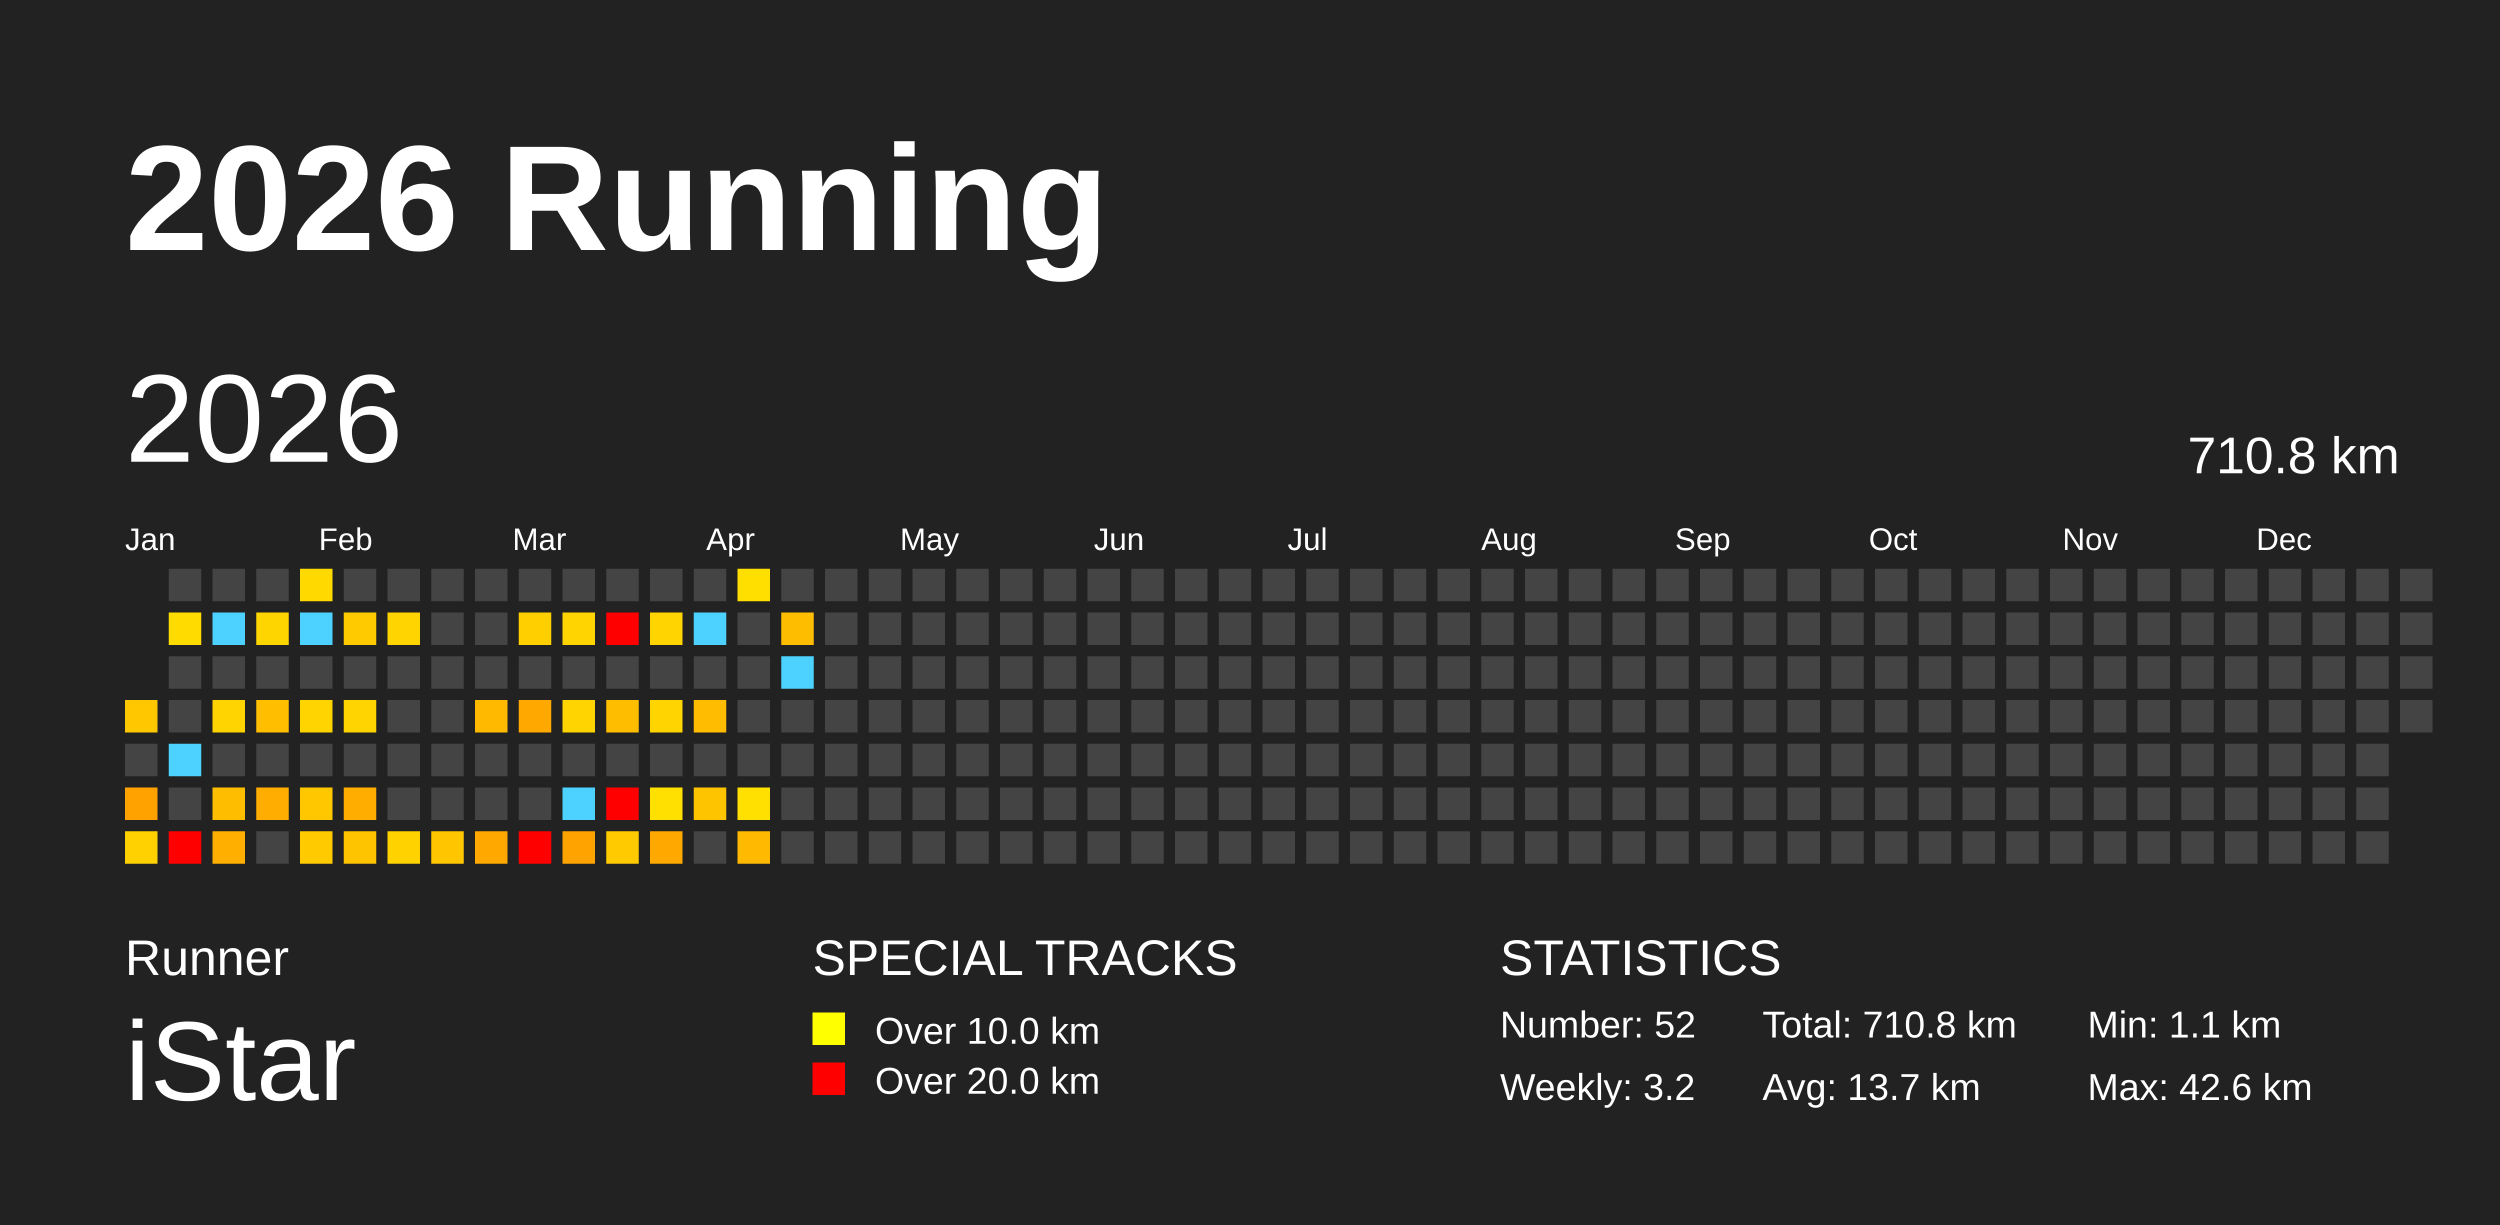
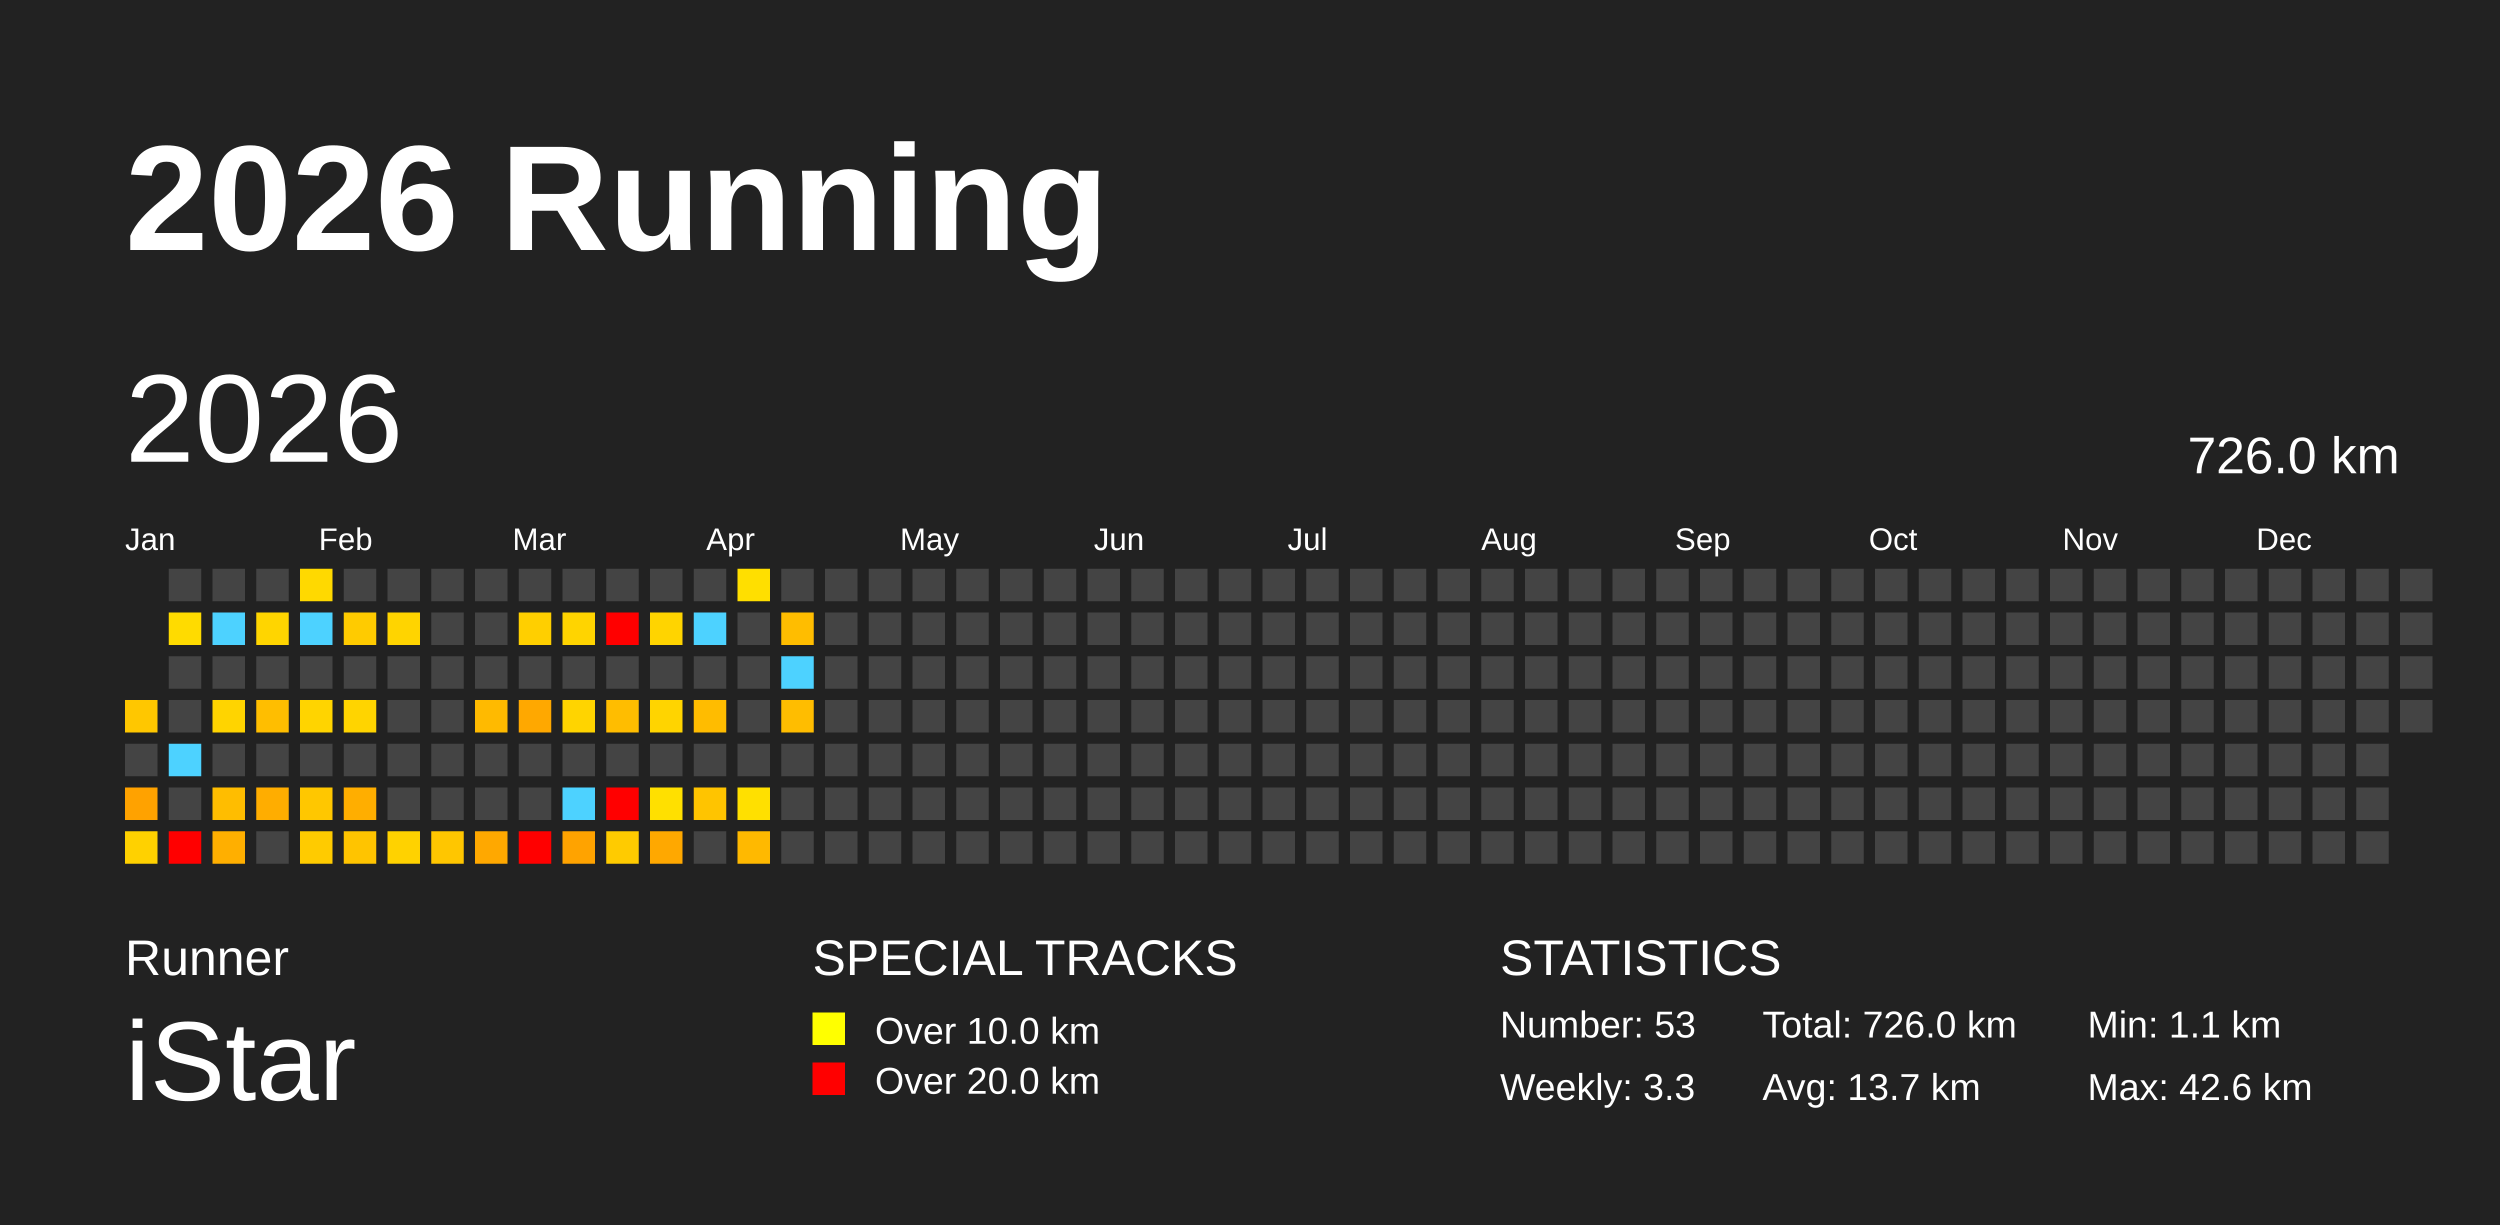
<svg xmlns="http://www.w3.org/2000/svg" baseProfile="full" height="98mm" version="1.1" viewBox="0,0,200,98" width="200mm">
  <defs />
  <rect fill="#222222" height="98" width="200" x="0" y="0" />
  <text fill="#FFFFFF" style="font-size:12px; font-family:Arial; font-weight:bold;" x="10" y="20">2026 Running</text>
  <text fill="#FFFFFF" style="font-size:4px; font-family:Arial" x="10" y="78">Runner</text>
  <text fill="#FFFFFF" style="font-size:9px; font-family:Arial" x="10" y="88">iStar</text>
  <text fill="#FFFFFF" style="font-size:4px; font-family:Arial" x="65" y="78">SPECIAL TRACKS</text>
  <rect fill="yellow" height="2.6" width="2.6" x="65" y="81" />
  <text fill="#FFFFFF" style="font-size:3px; font-family:Arial" x="70" y="83.5">Over 10.0 km</text>
  <rect fill="red" height="2.6" width="2.6" x="65" y="85" />
  <text fill="#FFFFFF" style="font-size:3px; font-family:Arial" x="70" y="87.5">Over 20.0 km</text>
  <text fill="#FFFFFF" style="font-size:4px; font-family:Arial" x="120" y="78">STATISTICS</text>
-   <text fill="#FFFFFF" style="font-size:3px; font-family:Arial" x="120" y="83">Number: 52</text>
-   <text fill="#FFFFFF" style="font-size:3px; font-family:Arial" x="120" y="88">Weekly: 3.2</text>
-   <text fill="#FFFFFF" style="font-size:3px; font-family:Arial" x="141" y="83">Total: 710.8 km</text>
+   <text fill="#FFFFFF" style="font-size:3px; font-family:Arial" x="120" y="83">Number: 53</text>
+   <text fill="#FFFFFF" style="font-size:3px; font-family:Arial" x="120" y="88">Weekly: 3.3</text>
+   <text fill="#FFFFFF" style="font-size:3px; font-family:Arial" x="141" y="83">Total: 726.0 km</text>
  <text fill="#FFFFFF" style="font-size:3px; font-family:Arial" x="141" y="88">Avg: 13.7 km</text>
  <text fill="#FFFFFF" style="font-size:3px; font-family:Arial" x="167" y="83">Min: 1.1 km</text>
  <text fill="#FFFFFF" style="font-size:3px; font-family:Arial" x="167" y="88">Max: 42.6 km</text>
  <text dominant-baseline="hanging" fill="#FFFFFF" style="font-size:10.0px; font-family:Arial;" x="10" y="30">2026</text>
-   <text dominant-baseline="hanging" fill="#FFFFFF" style="font-size:4.125px; font-family:Arial;" x="175" y="35">710.8 km</text>
+   <text dominant-baseline="hanging" fill="#FFFFFF" style="font-size:4.125px; font-family:Arial;" x="175" y="35">726.0 km</text>
  <text fill="#FFFFFF" style="font-size:2.5px; font-family:Arial" x="10.0" y="44">Jan</text>
  <text fill="#FFFFFF" style="font-size:2.5px; font-family:Arial" x="25.5" y="44">Feb</text>
  <text fill="#FFFFFF" style="font-size:2.5px; font-family:Arial" x="41.0" y="44">Mar</text>
  <text fill="#FFFFFF" style="font-size:2.5px; font-family:Arial" x="56.5" y="44">Apr</text>
  <text fill="#FFFFFF" style="font-size:2.5px; font-family:Arial" x="72.0" y="44">May</text>
  <text fill="#FFFFFF" style="font-size:2.5px; font-family:Arial" x="87.5" y="44">Jun</text>
  <text fill="#FFFFFF" style="font-size:2.5px; font-family:Arial" x="103.0" y="44">Jul</text>
  <text fill="#FFFFFF" style="font-size:2.5px; font-family:Arial" x="118.5" y="44">Aug</text>
  <text fill="#FFFFFF" style="font-size:2.5px; font-family:Arial" x="134.0" y="44">Sep</text>
  <text fill="#FFFFFF" style="font-size:2.5px; font-family:Arial" x="149.5" y="44">Oct</text>
  <text fill="#FFFFFF" style="font-size:2.5px; font-family:Arial" x="165.0" y="44">Nov</text>
  <text fill="#FFFFFF" style="font-size:2.5px; font-family:Arial" x="180.5" y="44">Dec</text>
  <rect fill="#ffc700" height="2.6" width="2.6" x="10.0" y="56.0" />
  <rect fill="#444444" height="2.6" width="2.6" x="10.0" y="59.5" />
  <rect fill="#ffa200" height="2.6" width="2.6" x="10.0" y="63.0" />
  <rect fill="#ffd100" height="2.6" width="2.6" x="10.0" y="66.5" />
  <rect fill="#444444" height="2.6" width="2.6" x="13.5" y="45.5" />
  <rect fill="#ffdb00" height="2.6" width="2.6" x="13.5" y="49.0" />
  <rect fill="#444444" height="2.6" width="2.6" x="13.5" y="52.5" />
  <rect fill="#444444" height="2.6" width="2.6" x="13.5" y="56.0" />
  <rect fill="#4dd2ff" height="2.6" width="2.6" x="13.5" y="59.5" />
  <rect fill="#444444" height="2.6" width="2.6" x="13.5" y="63.0" />
  <rect fill="red" height="2.6" width="2.6" x="13.5" y="66.5" />
  <rect fill="#444444" height="2.6" width="2.6" x="17.0" y="45.5" />
  <rect fill="#4dd2ff" height="2.6" width="2.6" x="17.0" y="49.0" />
  <rect fill="#444444" height="2.6" width="2.6" x="17.0" y="52.5" />
  <rect fill="#ffd400" height="2.6" width="2.6" x="17.0" y="56.0" />
  <rect fill="#444444" height="2.6" width="2.6" x="17.0" y="59.5" />
  <rect fill="#ffbd00" height="2.6" width="2.6" x="17.0" y="63.0" />
  <rect fill="#ffaf00" height="2.6" width="2.6" x="17.0" y="66.5" />
  <rect fill="#444444" height="2.6" width="2.6" x="20.5" y="45.5" />
  <rect fill="#ffd500" height="2.6" width="2.6" x="20.5" y="49.0" />
  <rect fill="#444444" height="2.6" width="2.6" x="20.5" y="52.5" />
  <rect fill="#ffbe00" height="2.6" width="2.6" x="20.5" y="56.0" />
  <rect fill="#444444" height="2.6" width="2.6" x="20.5" y="59.5" />
  <rect fill="#ffad00" height="2.6" width="2.6" x="20.5" y="63.0" />
  <rect fill="#444444" height="2.6" width="2.6" x="20.5" y="66.5" />
  <rect fill="#ffd900" height="2.6" width="2.6" x="24.0" y="45.5" />
  <rect fill="#4dd2ff" height="2.6" width="2.6" x="24.0" y="49.0" />
  <rect fill="#444444" height="2.6" width="2.6" x="24.0" y="52.5" />
  <rect fill="#ffd400" height="2.6" width="2.6" x="24.0" y="56.0" />
  <rect fill="#444444" height="2.6" width="2.6" x="24.0" y="59.5" />
  <rect fill="#ffc700" height="2.6" width="2.6" x="24.0" y="63.0" />
  <rect fill="#ffcb00" height="2.6" width="2.6" x="24.0" y="66.5" />
  <rect fill="#444444" height="2.6" width="2.6" x="27.5" y="45.5" />
  <rect fill="#ffcb00" height="2.6" width="2.6" x="27.5" y="49.0" />
  <rect fill="#444444" height="2.6" width="2.6" x="27.5" y="52.5" />
  <rect fill="#ffd400" height="2.6" width="2.6" x="27.5" y="56.0" />
  <rect fill="#444444" height="2.6" width="2.6" x="27.5" y="59.5" />
  <rect fill="#ffae00" height="2.6" width="2.6" x="27.5" y="63.0" />
  <rect fill="#ffc400" height="2.6" width="2.6" x="27.5" y="66.5" />
  <rect fill="#444444" height="2.6" width="2.6" x="31.0" y="45.5" />
  <rect fill="#ffd400" height="2.6" width="2.6" x="31.0" y="49.0" />
  <rect fill="#444444" height="2.6" width="2.6" x="31.0" y="52.5" />
  <rect fill="#444444" height="2.6" width="2.6" x="31.0" y="56.0" />
  <rect fill="#444444" height="2.6" width="2.6" x="31.0" y="59.5" />
  <rect fill="#444444" height="2.6" width="2.6" x="31.0" y="63.0" />
  <rect fill="#ffd200" height="2.6" width="2.6" x="31.0" y="66.5" />
  <rect fill="#444444" height="2.6" width="2.6" x="34.5" y="45.5" />
  <rect fill="#444444" height="2.6" width="2.6" x="34.5" y="49.0" />
  <rect fill="#444444" height="2.6" width="2.6" x="34.5" y="52.5" />
  <rect fill="#444444" height="2.6" width="2.6" x="34.5" y="56.0" />
  <rect fill="#444444" height="2.6" width="2.6" x="34.5" y="59.5" />
  <rect fill="#444444" height="2.6" width="2.6" x="34.5" y="63.0" />
  <rect fill="#ffc600" height="2.6" width="2.6" x="34.5" y="66.5" />
  <rect fill="#444444" height="2.6" width="2.6" x="38.0" y="45.5" />
  <rect fill="#444444" height="2.6" width="2.6" x="38.0" y="49.0" />
  <rect fill="#444444" height="2.6" width="2.6" x="38.0" y="52.5" />
  <rect fill="#ffba00" height="2.6" width="2.6" x="38.0" y="56.0" />
  <rect fill="#444444" height="2.6" width="2.6" x="38.0" y="59.5" />
  <rect fill="#444444" height="2.6" width="2.6" x="38.0" y="63.0" />
  <rect fill="#ffa800" height="2.6" width="2.6" x="38.0" y="66.5" />
  <rect fill="#444444" height="2.6" width="2.6" x="41.5" y="45.5" />
  <rect fill="#ffcf00" height="2.6" width="2.6" x="41.5" y="49.0" />
  <rect fill="#444444" height="2.6" width="2.6" x="41.5" y="52.5" />
  <rect fill="#ffa800" height="2.6" width="2.6" x="41.5" y="56.0" />
  <rect fill="#444444" height="2.6" width="2.6" x="41.5" y="59.5" />
  <rect fill="#444444" height="2.6" width="2.6" x="41.5" y="63.0" />
  <rect fill="red" height="2.6" width="2.6" x="41.5" y="66.5" />
  <rect fill="#444444" height="2.6" width="2.6" x="45.0" y="45.5" />
  <rect fill="#ffd400" height="2.6" width="2.6" x="45.0" y="49.0" />
  <rect fill="#444444" height="2.6" width="2.6" x="45.0" y="52.5" />
  <rect fill="#ffd400" height="2.6" width="2.6" x="45.0" y="56.0" />
  <rect fill="#444444" height="2.6" width="2.6" x="45.0" y="59.5" />
  <rect fill="#4dd2ff" height="2.6" width="2.6" x="45.0" y="63.0" />
  <rect fill="#ffa300" height="2.6" width="2.6" x="45.0" y="66.5" />
  <rect fill="#444444" height="2.6" width="2.6" x="48.5" y="45.5" />
  <rect fill="red" height="2.6" width="2.6" x="48.5" y="49.0" />
  <rect fill="#444444" height="2.6" width="2.6" x="48.5" y="52.5" />
  <rect fill="#ffbd00" height="2.6" width="2.6" x="48.5" y="56.0" />
  <rect fill="#444444" height="2.6" width="2.6" x="48.5" y="59.5" />
  <rect fill="red" height="2.6" width="2.6" x="48.5" y="63.0" />
  <rect fill="#ffcb00" height="2.6" width="2.6" x="48.5" y="66.5" />
  <rect fill="#444444" height="2.6" width="2.6" x="52.0" y="45.5" />
  <rect fill="#ffd400" height="2.6" width="2.6" x="52.0" y="49.0" />
  <rect fill="#444444" height="2.6" width="2.6" x="52.0" y="52.5" />
  <rect fill="#ffd400" height="2.6" width="2.6" x="52.0" y="56.0" />
  <rect fill="#444444" height="2.6" width="2.6" x="52.0" y="59.5" />
  <rect fill="#ffe000" height="2.6" width="2.6" x="52.0" y="63.0" />
  <rect fill="#ffa800" height="2.6" width="2.6" x="52.0" y="66.5" />
  <rect fill="#444444" height="2.6" width="2.6" x="55.5" y="45.5" />
  <rect fill="#4dd2ff" height="2.6" width="2.6" x="55.5" y="49.0" />
  <rect fill="#444444" height="2.6" width="2.6" x="55.5" y="52.5" />
  <rect fill="#ffbc00" height="2.6" width="2.6" x="55.5" y="56.0" />
  <rect fill="#444444" height="2.6" width="2.6" x="55.5" y="59.5" />
  <rect fill="#ffc400" height="2.6" width="2.6" x="55.5" y="63.0" />
  <rect fill="#444444" height="2.6" width="2.6" x="55.5" y="66.5" />
  <rect fill="#ffdf00" height="2.6" width="2.6" x="59.0" y="45.5" />
  <rect fill="#444444" height="2.6" width="2.6" x="59.0" y="49.0" />
  <rect fill="#444444" height="2.6" width="2.6" x="59.0" y="52.5" />
  <rect fill="#444444" height="2.6" width="2.6" x="59.0" y="56.0" />
  <rect fill="#444444" height="2.6" width="2.6" x="59.0" y="59.5" />
  <rect fill="#ffe000" height="2.6" width="2.6" x="59.0" y="63.0" />
  <rect fill="#ffb900" height="2.6" width="2.6" x="59.0" y="66.5" />
  <rect fill="#444444" height="2.6" width="2.6" x="62.5" y="45.5" />
  <rect fill="#ffbd00" height="2.6" width="2.6" x="62.5" y="49.0" />
  <rect fill="#4dd2ff" height="2.6" width="2.6" x="62.5" y="52.5" />
-   <rect fill="#444444" height="2.6" width="2.6" x="62.5" y="56.0" />
+   <rect fill="#ffbd00" height="2.6" width="2.6" x="62.5" y="56.0" />
  <rect fill="#444444" height="2.6" width="2.6" x="62.5" y="59.5" />
  <rect fill="#444444" height="2.6" width="2.6" x="62.5" y="63.0" />
  <rect fill="#444444" height="2.6" width="2.6" x="62.5" y="66.5" />
  <rect fill="#444444" height="2.6" width="2.6" x="66.0" y="45.5" />
  <rect fill="#444444" height="2.6" width="2.6" x="66.0" y="49.0" />
  <rect fill="#444444" height="2.6" width="2.6" x="66.0" y="52.5" />
  <rect fill="#444444" height="2.6" width="2.6" x="66.0" y="56.0" />
  <rect fill="#444444" height="2.6" width="2.6" x="66.0" y="59.5" />
  <rect fill="#444444" height="2.6" width="2.6" x="66.0" y="63.0" />
  <rect fill="#444444" height="2.6" width="2.6" x="66.0" y="66.5" />
  <rect fill="#444444" height="2.6" width="2.6" x="69.5" y="45.5" />
  <rect fill="#444444" height="2.6" width="2.6" x="69.5" y="49.0" />
  <rect fill="#444444" height="2.6" width="2.6" x="69.5" y="52.5" />
  <rect fill="#444444" height="2.6" width="2.6" x="69.5" y="56.0" />
  <rect fill="#444444" height="2.6" width="2.6" x="69.5" y="59.5" />
  <rect fill="#444444" height="2.6" width="2.6" x="69.5" y="63.0" />
  <rect fill="#444444" height="2.6" width="2.6" x="69.5" y="66.5" />
  <rect fill="#444444" height="2.6" width="2.6" x="73.0" y="45.5" />
  <rect fill="#444444" height="2.6" width="2.6" x="73.0" y="49.0" />
  <rect fill="#444444" height="2.6" width="2.6" x="73.0" y="52.5" />
  <rect fill="#444444" height="2.6" width="2.6" x="73.0" y="56.0" />
  <rect fill="#444444" height="2.6" width="2.6" x="73.0" y="59.5" />
  <rect fill="#444444" height="2.6" width="2.6" x="73.0" y="63.0" />
  <rect fill="#444444" height="2.6" width="2.6" x="73.0" y="66.5" />
  <rect fill="#444444" height="2.6" width="2.6" x="76.5" y="45.5" />
  <rect fill="#444444" height="2.6" width="2.6" x="76.5" y="49.0" />
  <rect fill="#444444" height="2.6" width="2.6" x="76.5" y="52.5" />
  <rect fill="#444444" height="2.6" width="2.6" x="76.5" y="56.0" />
  <rect fill="#444444" height="2.6" width="2.6" x="76.5" y="59.5" />
  <rect fill="#444444" height="2.6" width="2.6" x="76.5" y="63.0" />
  <rect fill="#444444" height="2.6" width="2.6" x="76.5" y="66.5" />
  <rect fill="#444444" height="2.6" width="2.6" x="80.0" y="45.5" />
  <rect fill="#444444" height="2.6" width="2.6" x="80.0" y="49.0" />
  <rect fill="#444444" height="2.6" width="2.6" x="80.0" y="52.5" />
  <rect fill="#444444" height="2.6" width="2.6" x="80.0" y="56.0" />
  <rect fill="#444444" height="2.6" width="2.6" x="80.0" y="59.5" />
  <rect fill="#444444" height="2.6" width="2.6" x="80.0" y="63.0" />
  <rect fill="#444444" height="2.6" width="2.6" x="80.0" y="66.5" />
  <rect fill="#444444" height="2.6" width="2.6" x="83.5" y="45.5" />
  <rect fill="#444444" height="2.6" width="2.6" x="83.5" y="49.0" />
  <rect fill="#444444" height="2.6" width="2.6" x="83.5" y="52.5" />
  <rect fill="#444444" height="2.6" width="2.6" x="83.5" y="56.0" />
  <rect fill="#444444" height="2.6" width="2.6" x="83.5" y="59.5" />
  <rect fill="#444444" height="2.6" width="2.6" x="83.5" y="63.0" />
  <rect fill="#444444" height="2.6" width="2.6" x="83.5" y="66.5" />
  <rect fill="#444444" height="2.6" width="2.6" x="87.0" y="45.5" />
  <rect fill="#444444" height="2.6" width="2.6" x="87.0" y="49.0" />
  <rect fill="#444444" height="2.6" width="2.6" x="87.0" y="52.5" />
  <rect fill="#444444" height="2.6" width="2.6" x="87.0" y="56.0" />
  <rect fill="#444444" height="2.6" width="2.6" x="87.0" y="59.5" />
  <rect fill="#444444" height="2.6" width="2.6" x="87.0" y="63.0" />
  <rect fill="#444444" height="2.6" width="2.6" x="87.0" y="66.5" />
  <rect fill="#444444" height="2.6" width="2.6" x="90.5" y="45.5" />
  <rect fill="#444444" height="2.6" width="2.6" x="90.5" y="49.0" />
  <rect fill="#444444" height="2.6" width="2.6" x="90.5" y="52.5" />
  <rect fill="#444444" height="2.6" width="2.6" x="90.5" y="56.0" />
  <rect fill="#444444" height="2.6" width="2.6" x="90.5" y="59.5" />
  <rect fill="#444444" height="2.6" width="2.6" x="90.5" y="63.0" />
  <rect fill="#444444" height="2.6" width="2.6" x="90.5" y="66.5" />
  <rect fill="#444444" height="2.6" width="2.6" x="94.0" y="45.5" />
  <rect fill="#444444" height="2.6" width="2.6" x="94.0" y="49.0" />
  <rect fill="#444444" height="2.6" width="2.6" x="94.0" y="52.5" />
  <rect fill="#444444" height="2.6" width="2.6" x="94.0" y="56.0" />
  <rect fill="#444444" height="2.6" width="2.6" x="94.0" y="59.5" />
  <rect fill="#444444" height="2.6" width="2.6" x="94.0" y="63.0" />
  <rect fill="#444444" height="2.6" width="2.6" x="94.0" y="66.5" />
  <rect fill="#444444" height="2.6" width="2.6" x="97.5" y="45.5" />
  <rect fill="#444444" height="2.6" width="2.6" x="97.5" y="49.0" />
  <rect fill="#444444" height="2.6" width="2.6" x="97.5" y="52.5" />
  <rect fill="#444444" height="2.6" width="2.6" x="97.5" y="56.0" />
  <rect fill="#444444" height="2.6" width="2.6" x="97.5" y="59.5" />
  <rect fill="#444444" height="2.6" width="2.6" x="97.5" y="63.0" />
  <rect fill="#444444" height="2.6" width="2.6" x="97.5" y="66.5" />
  <rect fill="#444444" height="2.6" width="2.6" x="101.0" y="45.5" />
  <rect fill="#444444" height="2.6" width="2.6" x="101.0" y="49.0" />
  <rect fill="#444444" height="2.6" width="2.6" x="101.0" y="52.5" />
  <rect fill="#444444" height="2.6" width="2.6" x="101.0" y="56.0" />
  <rect fill="#444444" height="2.6" width="2.6" x="101.0" y="59.5" />
  <rect fill="#444444" height="2.6" width="2.6" x="101.0" y="63.0" />
  <rect fill="#444444" height="2.6" width="2.6" x="101.0" y="66.5" />
  <rect fill="#444444" height="2.6" width="2.6" x="104.5" y="45.5" />
  <rect fill="#444444" height="2.6" width="2.6" x="104.5" y="49.0" />
  <rect fill="#444444" height="2.6" width="2.6" x="104.5" y="52.5" />
  <rect fill="#444444" height="2.6" width="2.6" x="104.5" y="56.0" />
  <rect fill="#444444" height="2.6" width="2.6" x="104.5" y="59.5" />
  <rect fill="#444444" height="2.6" width="2.6" x="104.5" y="63.0" />
  <rect fill="#444444" height="2.6" width="2.6" x="104.5" y="66.5" />
  <rect fill="#444444" height="2.6" width="2.6" x="108.0" y="45.5" />
  <rect fill="#444444" height="2.6" width="2.6" x="108.0" y="49.0" />
  <rect fill="#444444" height="2.6" width="2.6" x="108.0" y="52.5" />
  <rect fill="#444444" height="2.6" width="2.6" x="108.0" y="56.0" />
  <rect fill="#444444" height="2.6" width="2.6" x="108.0" y="59.5" />
  <rect fill="#444444" height="2.6" width="2.6" x="108.0" y="63.0" />
  <rect fill="#444444" height="2.6" width="2.6" x="108.0" y="66.5" />
  <rect fill="#444444" height="2.6" width="2.6" x="111.5" y="45.5" />
  <rect fill="#444444" height="2.6" width="2.6" x="111.5" y="49.0" />
  <rect fill="#444444" height="2.6" width="2.6" x="111.5" y="52.5" />
  <rect fill="#444444" height="2.6" width="2.6" x="111.5" y="56.0" />
  <rect fill="#444444" height="2.6" width="2.6" x="111.5" y="59.5" />
  <rect fill="#444444" height="2.6" width="2.6" x="111.5" y="63.0" />
  <rect fill="#444444" height="2.6" width="2.6" x="111.5" y="66.5" />
  <rect fill="#444444" height="2.6" width="2.6" x="115.0" y="45.5" />
  <rect fill="#444444" height="2.6" width="2.6" x="115.0" y="49.0" />
  <rect fill="#444444" height="2.6" width="2.6" x="115.0" y="52.5" />
  <rect fill="#444444" height="2.6" width="2.6" x="115.0" y="56.0" />
  <rect fill="#444444" height="2.6" width="2.6" x="115.0" y="59.5" />
  <rect fill="#444444" height="2.6" width="2.6" x="115.0" y="63.0" />
  <rect fill="#444444" height="2.6" width="2.6" x="115.0" y="66.5" />
  <rect fill="#444444" height="2.6" width="2.6" x="118.5" y="45.5" />
  <rect fill="#444444" height="2.6" width="2.6" x="118.5" y="49.0" />
  <rect fill="#444444" height="2.6" width="2.6" x="118.5" y="52.5" />
  <rect fill="#444444" height="2.6" width="2.6" x="118.5" y="56.0" />
  <rect fill="#444444" height="2.6" width="2.6" x="118.5" y="59.5" />
  <rect fill="#444444" height="2.6" width="2.6" x="118.5" y="63.0" />
  <rect fill="#444444" height="2.6" width="2.6" x="118.5" y="66.5" />
  <rect fill="#444444" height="2.6" width="2.6" x="122.0" y="45.5" />
  <rect fill="#444444" height="2.6" width="2.6" x="122.0" y="49.0" />
  <rect fill="#444444" height="2.6" width="2.6" x="122.0" y="52.5" />
  <rect fill="#444444" height="2.6" width="2.6" x="122.0" y="56.0" />
  <rect fill="#444444" height="2.6" width="2.6" x="122.0" y="59.5" />
  <rect fill="#444444" height="2.6" width="2.6" x="122.0" y="63.0" />
  <rect fill="#444444" height="2.6" width="2.6" x="122.0" y="66.5" />
  <rect fill="#444444" height="2.6" width="2.6" x="125.5" y="45.5" />
  <rect fill="#444444" height="2.6" width="2.6" x="125.5" y="49.0" />
  <rect fill="#444444" height="2.6" width="2.6" x="125.5" y="52.5" />
  <rect fill="#444444" height="2.6" width="2.6" x="125.5" y="56.0" />
  <rect fill="#444444" height="2.6" width="2.6" x="125.5" y="59.5" />
  <rect fill="#444444" height="2.6" width="2.6" x="125.5" y="63.0" />
  <rect fill="#444444" height="2.6" width="2.6" x="125.5" y="66.5" />
  <rect fill="#444444" height="2.6" width="2.6" x="129.0" y="45.5" />
  <rect fill="#444444" height="2.6" width="2.6" x="129.0" y="49.0" />
  <rect fill="#444444" height="2.6" width="2.6" x="129.0" y="52.5" />
  <rect fill="#444444" height="2.6" width="2.6" x="129.0" y="56.0" />
  <rect fill="#444444" height="2.6" width="2.6" x="129.0" y="59.5" />
  <rect fill="#444444" height="2.6" width="2.6" x="129.0" y="63.0" />
  <rect fill="#444444" height="2.6" width="2.6" x="129.0" y="66.5" />
  <rect fill="#444444" height="2.6" width="2.6" x="132.5" y="45.5" />
  <rect fill="#444444" height="2.6" width="2.6" x="132.5" y="49.0" />
  <rect fill="#444444" height="2.6" width="2.6" x="132.5" y="52.5" />
  <rect fill="#444444" height="2.6" width="2.6" x="132.5" y="56.0" />
  <rect fill="#444444" height="2.6" width="2.6" x="132.5" y="59.5" />
  <rect fill="#444444" height="2.6" width="2.6" x="132.5" y="63.0" />
  <rect fill="#444444" height="2.6" width="2.6" x="132.5" y="66.5" />
  <rect fill="#444444" height="2.6" width="2.6" x="136.0" y="45.5" />
  <rect fill="#444444" height="2.6" width="2.6" x="136.0" y="49.0" />
  <rect fill="#444444" height="2.6" width="2.6" x="136.0" y="52.5" />
  <rect fill="#444444" height="2.6" width="2.6" x="136.0" y="56.0" />
  <rect fill="#444444" height="2.6" width="2.6" x="136.0" y="59.5" />
  <rect fill="#444444" height="2.6" width="2.6" x="136.0" y="63.0" />
  <rect fill="#444444" height="2.6" width="2.6" x="136.0" y="66.5" />
  <rect fill="#444444" height="2.6" width="2.6" x="139.5" y="45.5" />
  <rect fill="#444444" height="2.6" width="2.6" x="139.5" y="49.0" />
  <rect fill="#444444" height="2.6" width="2.6" x="139.5" y="52.5" />
  <rect fill="#444444" height="2.6" width="2.6" x="139.5" y="56.0" />
  <rect fill="#444444" height="2.6" width="2.6" x="139.5" y="59.5" />
  <rect fill="#444444" height="2.6" width="2.6" x="139.5" y="63.0" />
  <rect fill="#444444" height="2.6" width="2.6" x="139.5" y="66.5" />
  <rect fill="#444444" height="2.6" width="2.6" x="143.0" y="45.5" />
  <rect fill="#444444" height="2.6" width="2.6" x="143.0" y="49.0" />
  <rect fill="#444444" height="2.6" width="2.6" x="143.0" y="52.5" />
  <rect fill="#444444" height="2.6" width="2.6" x="143.0" y="56.0" />
  <rect fill="#444444" height="2.6" width="2.6" x="143.0" y="59.5" />
  <rect fill="#444444" height="2.6" width="2.6" x="143.0" y="63.0" />
  <rect fill="#444444" height="2.6" width="2.6" x="143.0" y="66.5" />
  <rect fill="#444444" height="2.6" width="2.6" x="146.5" y="45.5" />
  <rect fill="#444444" height="2.6" width="2.6" x="146.5" y="49.0" />
  <rect fill="#444444" height="2.6" width="2.6" x="146.5" y="52.5" />
  <rect fill="#444444" height="2.6" width="2.6" x="146.5" y="56.0" />
  <rect fill="#444444" height="2.6" width="2.6" x="146.5" y="59.5" />
  <rect fill="#444444" height="2.6" width="2.6" x="146.5" y="63.0" />
  <rect fill="#444444" height="2.6" width="2.6" x="146.5" y="66.5" />
  <rect fill="#444444" height="2.6" width="2.6" x="150.0" y="45.5" />
  <rect fill="#444444" height="2.6" width="2.6" x="150.0" y="49.0" />
  <rect fill="#444444" height="2.6" width="2.6" x="150.0" y="52.5" />
  <rect fill="#444444" height="2.6" width="2.6" x="150.0" y="56.0" />
  <rect fill="#444444" height="2.6" width="2.6" x="150.0" y="59.5" />
  <rect fill="#444444" height="2.6" width="2.6" x="150.0" y="63.0" />
  <rect fill="#444444" height="2.6" width="2.6" x="150.0" y="66.5" />
  <rect fill="#444444" height="2.6" width="2.6" x="153.5" y="45.5" />
  <rect fill="#444444" height="2.6" width="2.6" x="153.5" y="49.0" />
  <rect fill="#444444" height="2.6" width="2.6" x="153.5" y="52.5" />
  <rect fill="#444444" height="2.6" width="2.6" x="153.5" y="56.0" />
  <rect fill="#444444" height="2.6" width="2.6" x="153.5" y="59.5" />
  <rect fill="#444444" height="2.6" width="2.6" x="153.5" y="63.0" />
  <rect fill="#444444" height="2.6" width="2.6" x="153.5" y="66.5" />
  <rect fill="#444444" height="2.6" width="2.6" x="157.0" y="45.5" />
  <rect fill="#444444" height="2.6" width="2.6" x="157.0" y="49.0" />
  <rect fill="#444444" height="2.6" width="2.6" x="157.0" y="52.5" />
  <rect fill="#444444" height="2.6" width="2.6" x="157.0" y="56.0" />
  <rect fill="#444444" height="2.6" width="2.6" x="157.0" y="59.5" />
  <rect fill="#444444" height="2.6" width="2.6" x="157.0" y="63.0" />
  <rect fill="#444444" height="2.6" width="2.6" x="157.0" y="66.5" />
  <rect fill="#444444" height="2.6" width="2.6" x="160.5" y="45.5" />
  <rect fill="#444444" height="2.6" width="2.6" x="160.5" y="49.0" />
  <rect fill="#444444" height="2.6" width="2.6" x="160.5" y="52.5" />
  <rect fill="#444444" height="2.6" width="2.6" x="160.5" y="56.0" />
  <rect fill="#444444" height="2.6" width="2.6" x="160.5" y="59.5" />
  <rect fill="#444444" height="2.6" width="2.6" x="160.5" y="63.0" />
  <rect fill="#444444" height="2.6" width="2.6" x="160.5" y="66.5" />
  <rect fill="#444444" height="2.6" width="2.6" x="164.0" y="45.5" />
  <rect fill="#444444" height="2.6" width="2.6" x="164.0" y="49.0" />
  <rect fill="#444444" height="2.6" width="2.6" x="164.0" y="52.5" />
  <rect fill="#444444" height="2.6" width="2.6" x="164.0" y="56.0" />
  <rect fill="#444444" height="2.6" width="2.6" x="164.0" y="59.5" />
  <rect fill="#444444" height="2.6" width="2.6" x="164.0" y="63.0" />
  <rect fill="#444444" height="2.6" width="2.6" x="164.0" y="66.5" />
  <rect fill="#444444" height="2.6" width="2.6" x="167.5" y="45.5" />
  <rect fill="#444444" height="2.6" width="2.6" x="167.5" y="49.0" />
  <rect fill="#444444" height="2.6" width="2.6" x="167.5" y="52.5" />
  <rect fill="#444444" height="2.6" width="2.6" x="167.5" y="56.0" />
  <rect fill="#444444" height="2.6" width="2.6" x="167.5" y="59.5" />
  <rect fill="#444444" height="2.6" width="2.6" x="167.5" y="63.0" />
  <rect fill="#444444" height="2.6" width="2.6" x="167.5" y="66.5" />
  <rect fill="#444444" height="2.6" width="2.6" x="171.0" y="45.5" />
  <rect fill="#444444" height="2.6" width="2.6" x="171.0" y="49.0" />
  <rect fill="#444444" height="2.6" width="2.6" x="171.0" y="52.5" />
  <rect fill="#444444" height="2.6" width="2.6" x="171.0" y="56.0" />
  <rect fill="#444444" height="2.6" width="2.6" x="171.0" y="59.5" />
  <rect fill="#444444" height="2.6" width="2.6" x="171.0" y="63.0" />
  <rect fill="#444444" height="2.6" width="2.6" x="171.0" y="66.5" />
  <rect fill="#444444" height="2.6" width="2.6" x="174.5" y="45.5" />
  <rect fill="#444444" height="2.6" width="2.6" x="174.5" y="49.0" />
  <rect fill="#444444" height="2.6" width="2.6" x="174.5" y="52.5" />
  <rect fill="#444444" height="2.6" width="2.6" x="174.5" y="56.0" />
  <rect fill="#444444" height="2.6" width="2.6" x="174.5" y="59.5" />
  <rect fill="#444444" height="2.6" width="2.6" x="174.5" y="63.0" />
  <rect fill="#444444" height="2.6" width="2.6" x="174.5" y="66.5" />
  <rect fill="#444444" height="2.6" width="2.6" x="178.0" y="45.5" />
  <rect fill="#444444" height="2.6" width="2.6" x="178.0" y="49.0" />
  <rect fill="#444444" height="2.6" width="2.6" x="178.0" y="52.5" />
  <rect fill="#444444" height="2.6" width="2.6" x="178.0" y="56.0" />
  <rect fill="#444444" height="2.6" width="2.6" x="178.0" y="59.5" />
  <rect fill="#444444" height="2.6" width="2.6" x="178.0" y="63.0" />
  <rect fill="#444444" height="2.6" width="2.6" x="178.0" y="66.5" />
  <rect fill="#444444" height="2.6" width="2.6" x="181.5" y="45.5" />
  <rect fill="#444444" height="2.6" width="2.6" x="181.5" y="49.0" />
  <rect fill="#444444" height="2.6" width="2.6" x="181.5" y="52.5" />
  <rect fill="#444444" height="2.6" width="2.6" x="181.5" y="56.0" />
  <rect fill="#444444" height="2.6" width="2.6" x="181.5" y="59.5" />
  <rect fill="#444444" height="2.6" width="2.6" x="181.5" y="63.0" />
  <rect fill="#444444" height="2.6" width="2.6" x="181.5" y="66.5" />
  <rect fill="#444444" height="2.6" width="2.6" x="185.0" y="45.5" />
  <rect fill="#444444" height="2.6" width="2.6" x="185.0" y="49.0" />
  <rect fill="#444444" height="2.6" width="2.6" x="185.0" y="52.5" />
  <rect fill="#444444" height="2.6" width="2.6" x="185.0" y="56.0" />
  <rect fill="#444444" height="2.6" width="2.6" x="185.0" y="59.5" />
  <rect fill="#444444" height="2.6" width="2.6" x="185.0" y="63.0" />
  <rect fill="#444444" height="2.6" width="2.6" x="185.0" y="66.5" />
  <rect fill="#444444" height="2.6" width="2.6" x="188.5" y="45.5" />
  <rect fill="#444444" height="2.6" width="2.6" x="188.5" y="49.0" />
  <rect fill="#444444" height="2.6" width="2.6" x="188.5" y="52.5" />
  <rect fill="#444444" height="2.6" width="2.6" x="188.5" y="56.0" />
  <rect fill="#444444" height="2.6" width="2.6" x="188.5" y="59.5" />
  <rect fill="#444444" height="2.6" width="2.6" x="188.5" y="63.0" />
  <rect fill="#444444" height="2.6" width="2.6" x="188.5" y="66.5" />
  <rect fill="#444444" height="2.6" width="2.6" x="192.0" y="45.5" />
  <rect fill="#444444" height="2.6" width="2.6" x="192.0" y="49.0" />
  <rect fill="#444444" height="2.6" width="2.6" x="192.0" y="52.5" />
  <rect fill="#444444" height="2.6" width="2.6" x="192.0" y="56.0" />
</svg>
